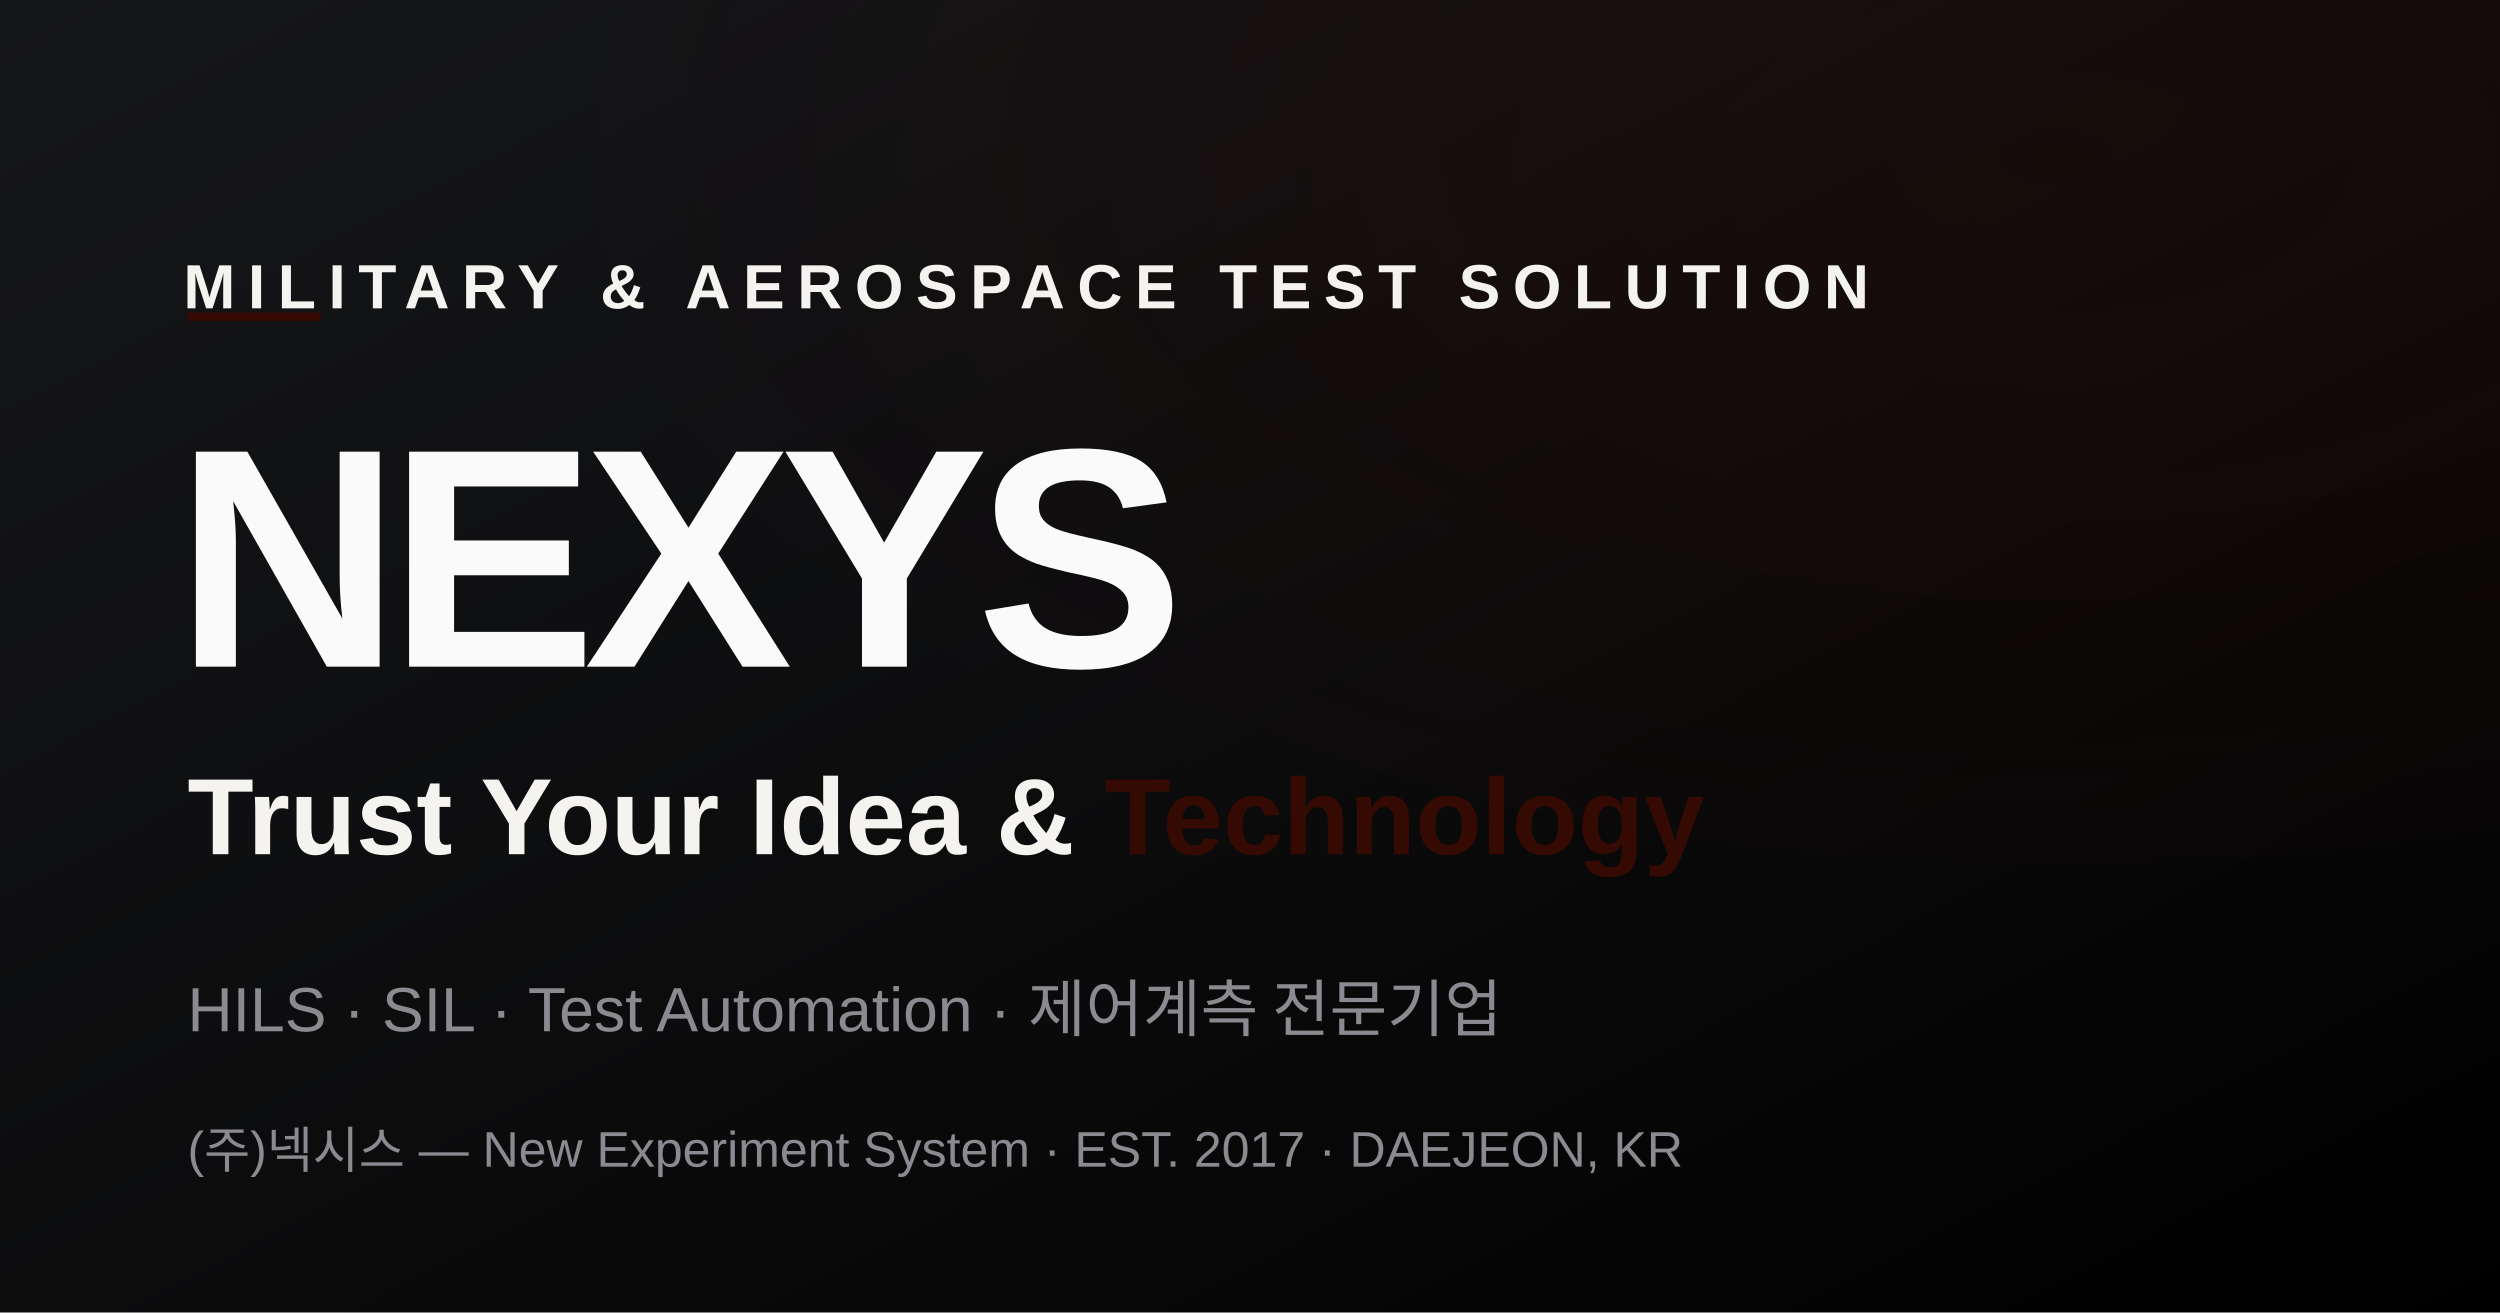
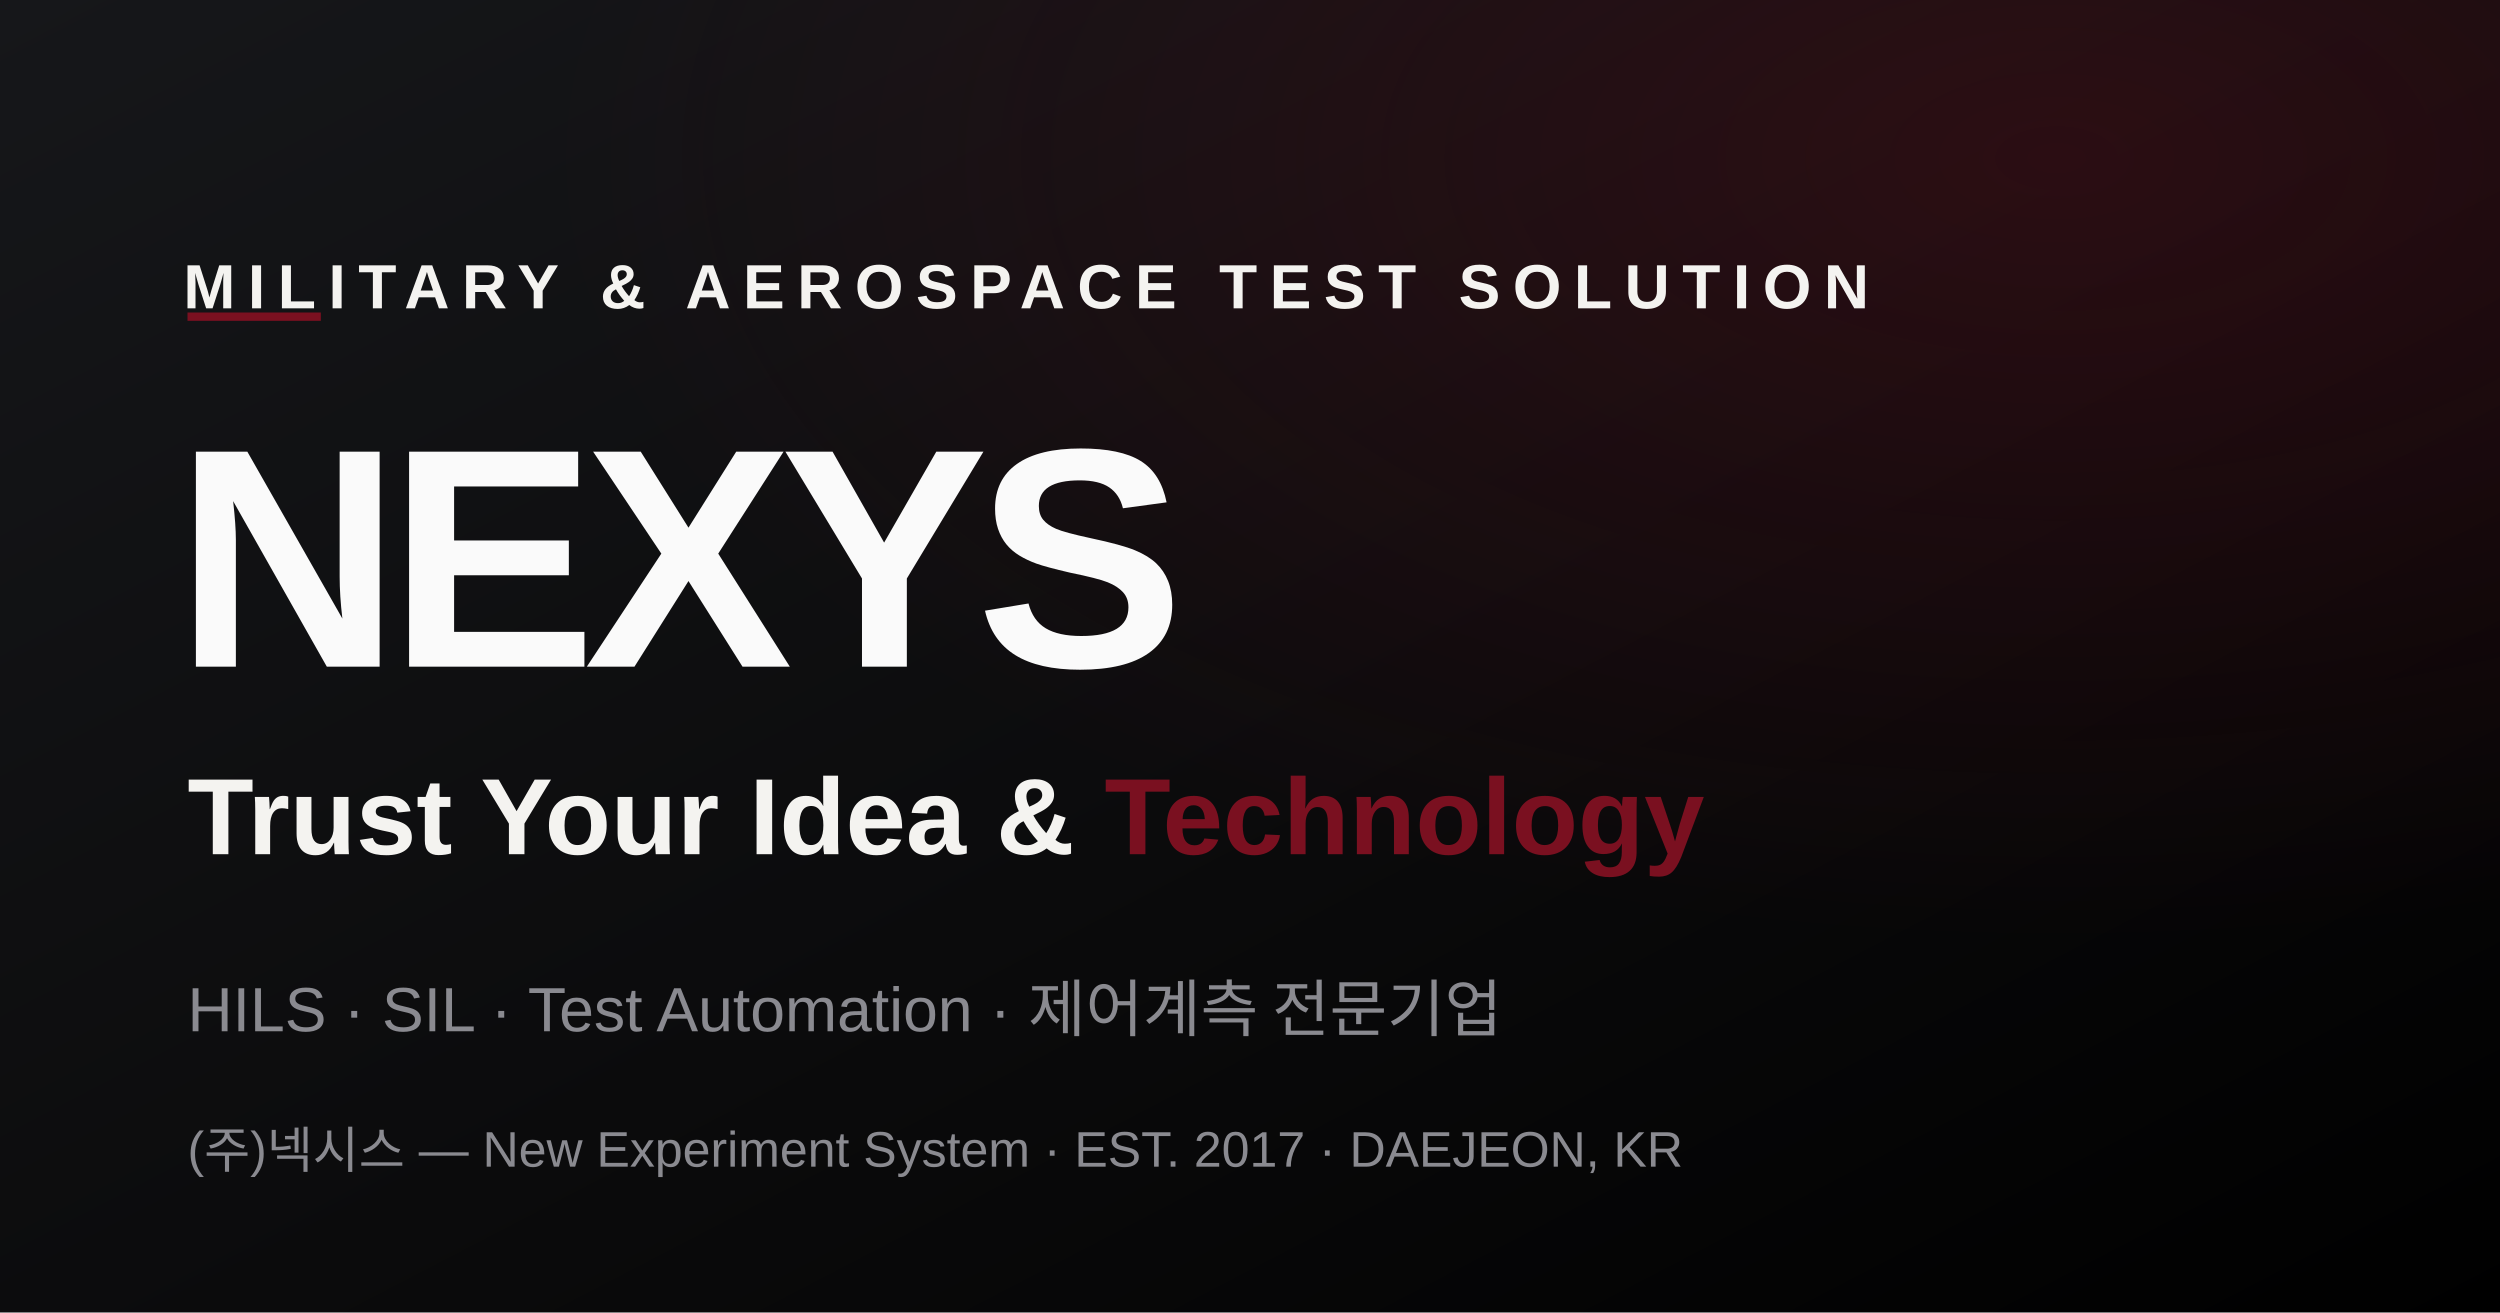
<svg xmlns="http://www.w3.org/2000/svg" viewBox="0 0 1200 630" width="1200" height="630">
  <defs>
    <linearGradient id="bg" x1="0" y1="0" x2="1" y2="1">
      <stop offset="0" stop-color="#16171a" />
      <stop offset="0.55" stop-color="#0b0b0c" />
      <stop offset="1" stop-color="#000000" />
    </linearGradient>
    <radialGradient id="glow" cx="0.82" cy="0.12" r="0.6">
-       <stop offset="0" stop-color="#350a03" stop-opacity="0.28" />
-       <stop offset="1" stop-color="#350a03" stop-opacity="0" />
+       <stop offset="0" stop-color="#7a1020" stop-opacity="0.28" />
+       <stop offset="1" stop-color="#7a1020" stop-opacity="0" />
    </radialGradient>
  </defs>
  <rect width="1200" height="630" fill="url(#bg)" />
  <rect width="1200" height="630" fill="url(#glow)" />
-   <rect x="90" y="150" width="64" height="4" fill="#350a03" />
+   <rect x="90" y="150" width="64" height="4" fill="#7a1020" />
  <text x="88" y="148" fill="#f4f3f0" font-family="Archivo, Arial, sans-serif" font-size="30" font-weight="600" letter-spacing="6">MILITARY &amp; AEROSPACE TEST SOLUTION</text>
  <text x="84" y="320" fill="#FAFAFA" font-family="Archivo, Arial, sans-serif" font-size="150" font-weight="800" letter-spacing="-6">NEXYS</text>
-   <text x="90" y="410" fill="#f4f3f0" font-family="Archivo, Arial, sans-serif" font-size="52" font-weight="700">Trust Your Idea &amp; <tspan fill="#350a03">Technology</tspan>
+   <text x="90" y="410" fill="#f4f3f0" font-family="Archivo, Arial, sans-serif" font-size="52" font-weight="700">Trust Your Idea &amp; <tspan fill="#7a1020">Technology</tspan>
  </text>
  <text x="90" y="495" fill="#8A8A90" font-family="Arial, sans-serif" font-size="30" font-weight="400">HILS · SIL · Test Automation · 제어계측 전문기업</text>
  <text x="90" y="560" fill="#8A8A90" font-family="Arial, sans-serif" font-size="24">(주)넥시스 — New Experiment System · EST. 2017 · DAEJEON, KR</text>
</svg>
